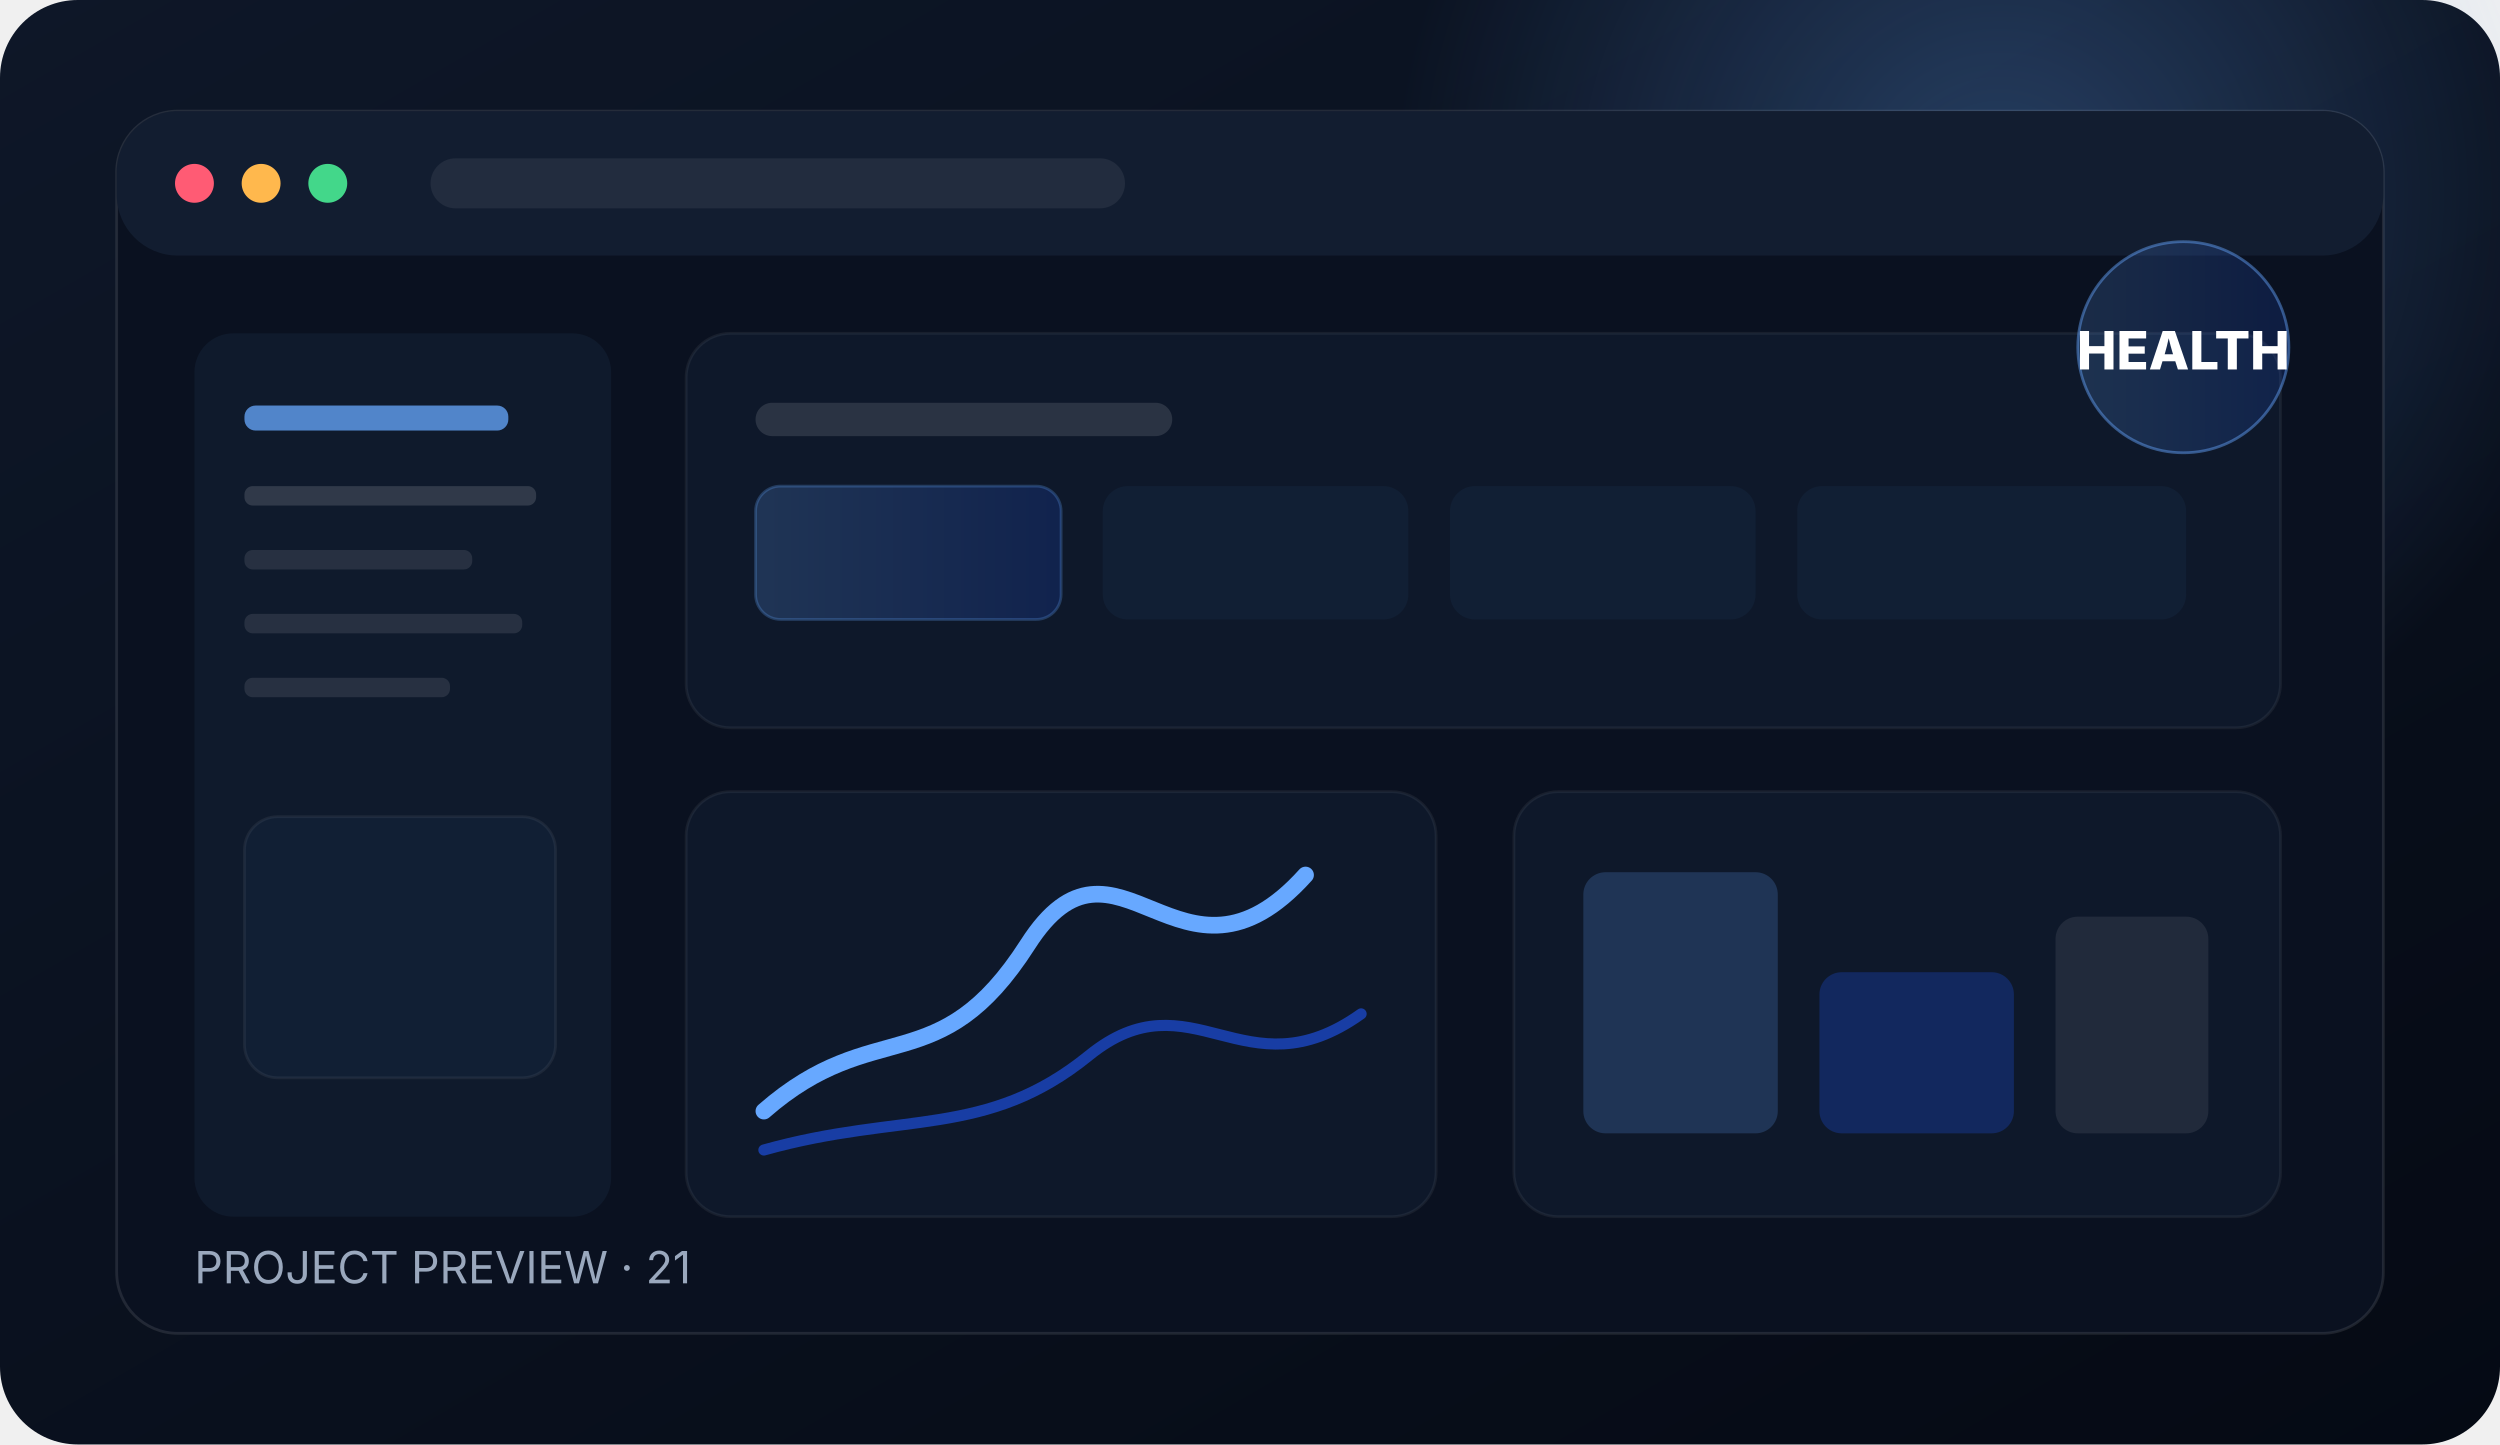
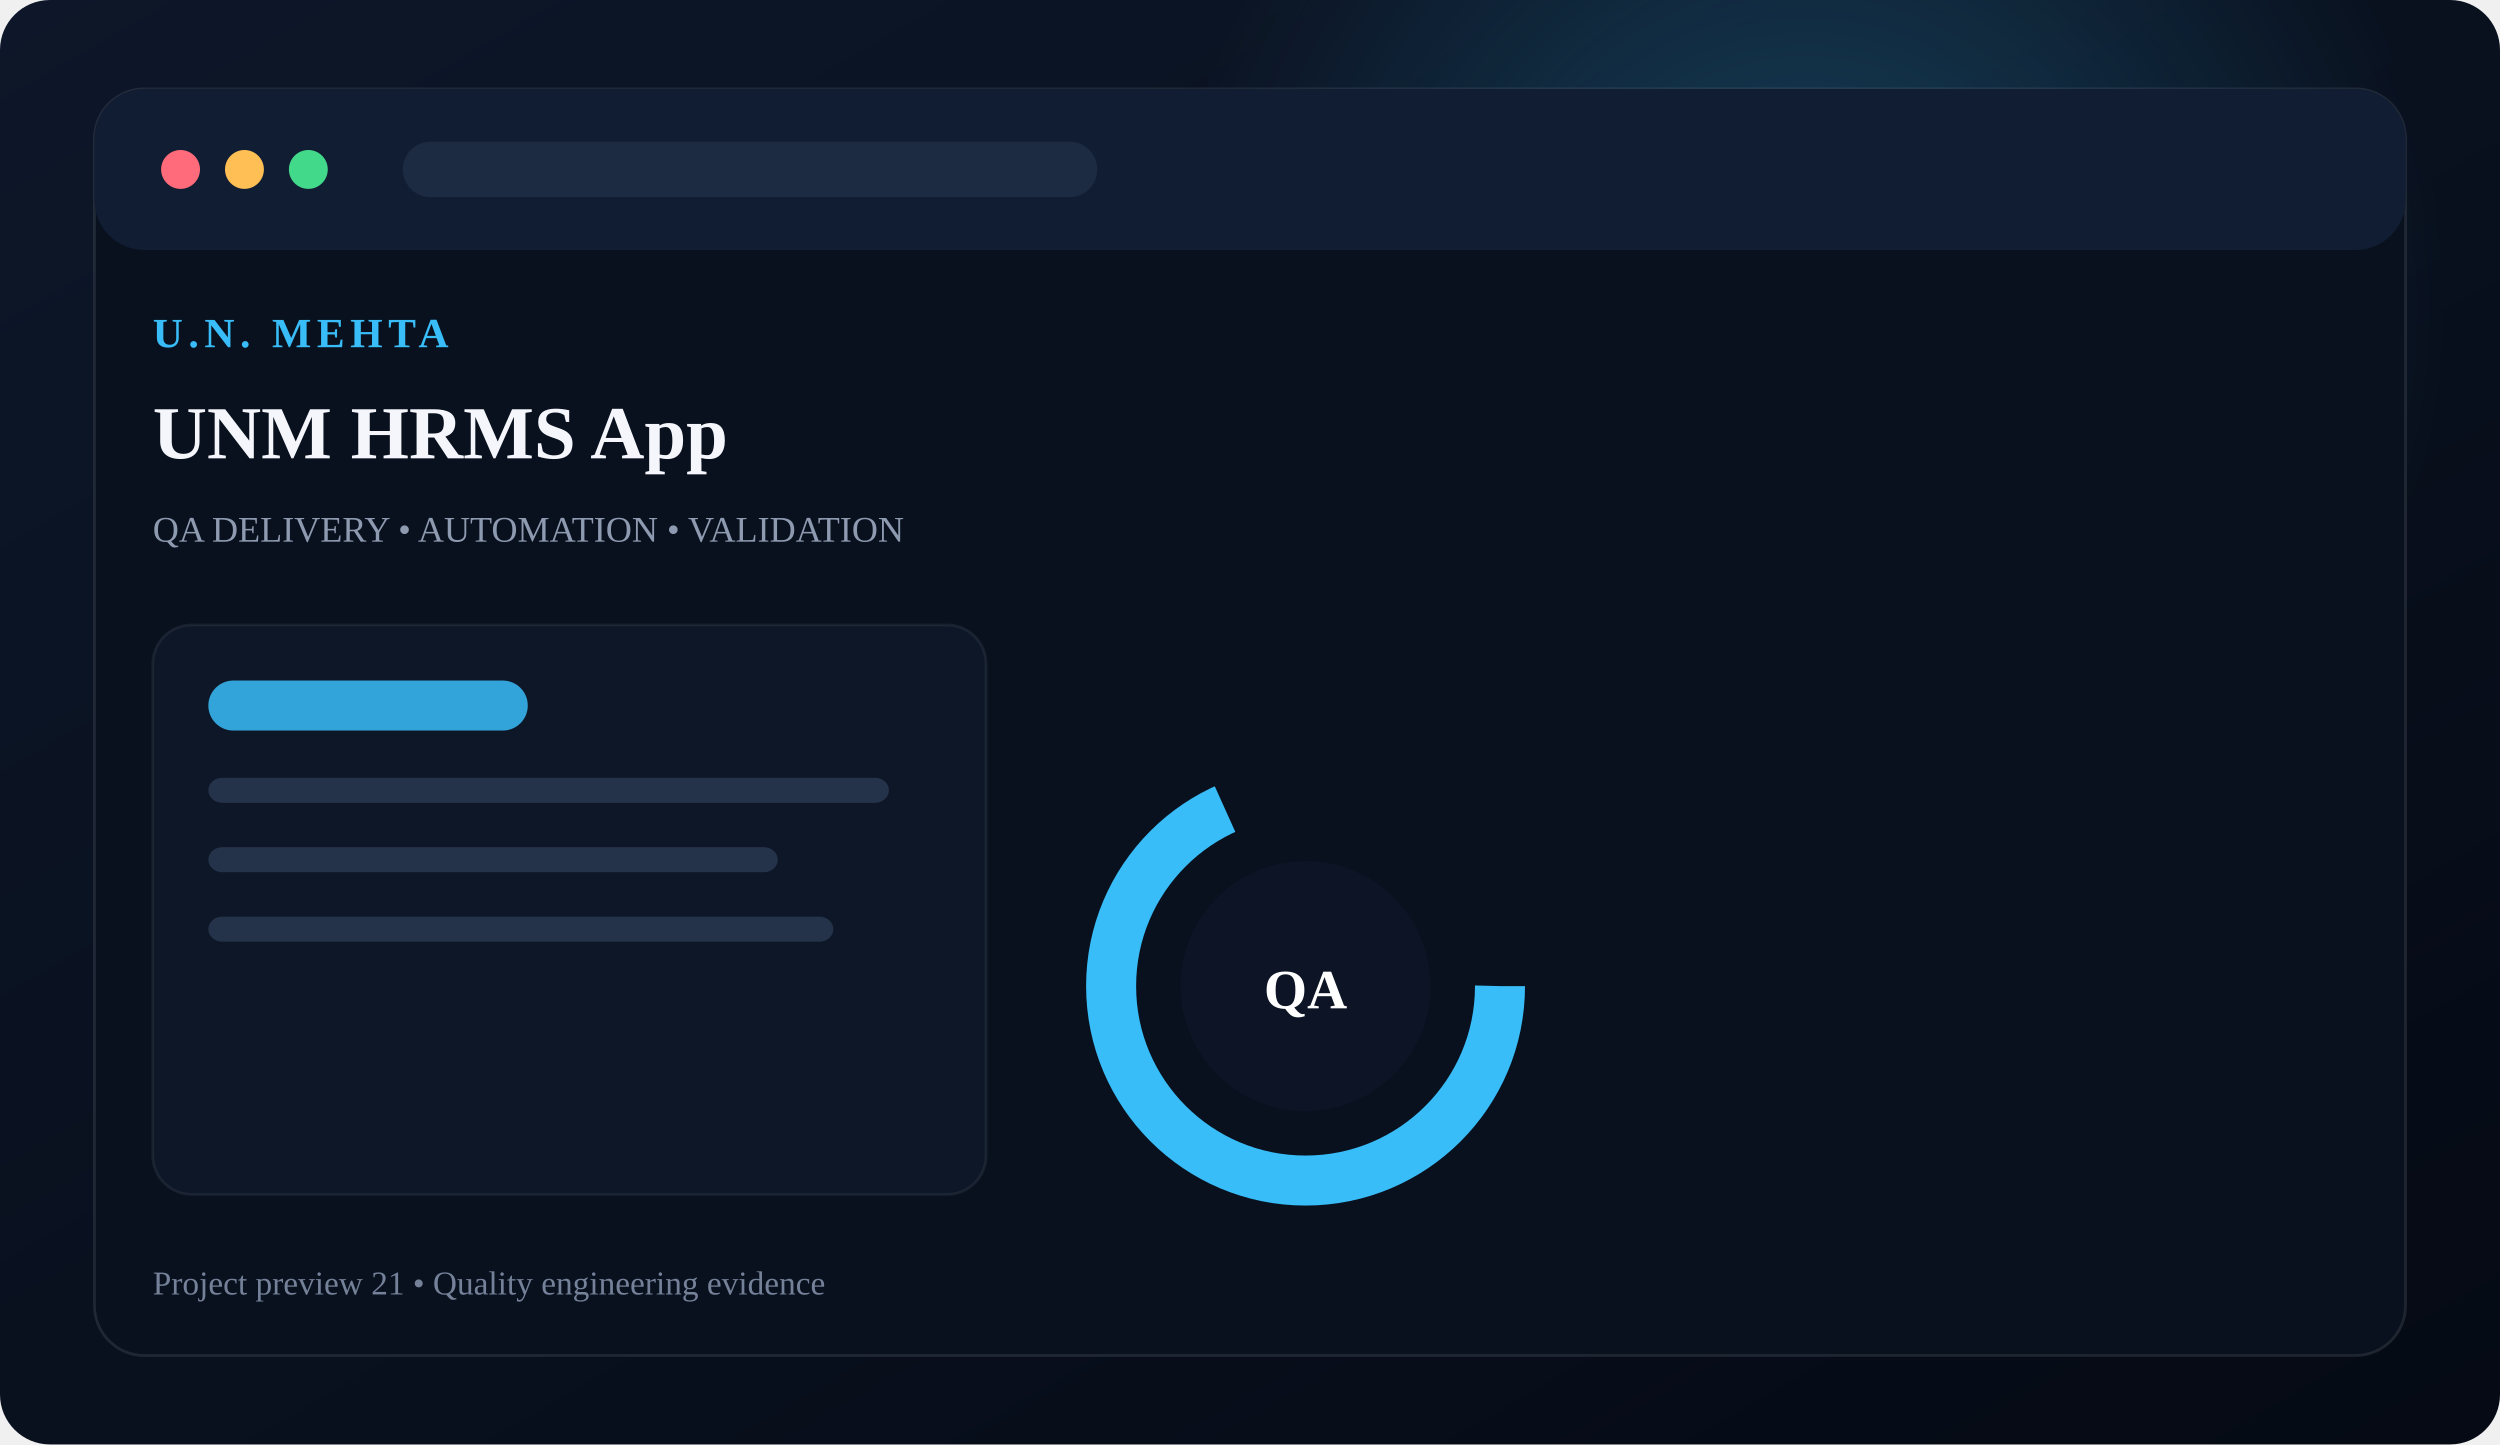
<svg xmlns="http://www.w3.org/2000/svg" viewBox="0 0 900 520">
  <defs>
    <linearGradient id="bg" x1="0" y1="0" x2="1" y2="1">
-       <stop offset="0" stop-color="#0e1728" />
+       <stop offset="0" stop-color="#0d1729" />
      <stop offset="1" stop-color="#050a14" />
    </linearGradient>
-     <linearGradient id="accent" x1="0" y1="0" x2="1" y2="0">
-       <stop offset="0" stop-color="#67a8ff" />
-       <stop offset="1" stop-color="#1d4ed8" />
-     </linearGradient>
-     <radialGradient id="glow">
-       <stop offset="0" stop-color="#67a8ff" stop-opacity=".30" />
-       <stop offset="1" stop-color="#67a8ff" stop-opacity="0" />
+     <radialGradient id="g">
+       <stop offset="0" stop-color="#38bdf8" stop-opacity=".28" />
+       <stop offset="1" stop-color="#38bdf8" stop-opacity="0" />
    </radialGradient>
-     <filter id="shadow">
-       <feDropShadow dx="0" dy="18" stdDeviation="20" flood-color="#000" flood-opacity=".45" />
-     </filter>
  </defs>
-   <rect width="900" height="520" rx="28" fill="url(#bg)" />
-   <circle cx="720" cy="70" r="220" fill="url(#glow)" />
-   <rect x="42" y="40" width="816" height="440" rx="22" fill="#0a1120" stroke="#ffffff" stroke-opacity=".10" />
-   <rect x="42" y="40" width="816" height="52" rx="22" fill="#121d30" />
-   <circle cx="70" cy="66" r="7" fill="#ff5b74" />
-   <circle cx="94" cy="66" r="7" fill="#ffb84d" />
-   <circle cx="118" cy="66" r="7" fill="#43d78a" />
-   <rect x="155" y="57" width="250" height="18" rx="9" fill="#ffffff" fill-opacity=".07" />
-   <rect x="70" y="120" width="150" height="318" rx="14" fill="#0f1a2c" />
-   <rect x="88" y="146" width="95" height="9" rx="4" fill="#67a8ff" fill-opacity=".75" />
-   <rect x="88" y="175" width="105" height="7" rx="3" fill="#ffffff" fill-opacity=".14" />
-   <rect x="88" y="198" width="82" height="7" rx="3" fill="#ffffff" fill-opacity=".10" />
-   <rect x="88" y="221" width="100" height="7" rx="3" fill="#ffffff" fill-opacity=".10" />
-   <rect x="88" y="244" width="74" height="7" rx="3" fill="#ffffff" fill-opacity=".10" />
-   <rect x="88" y="294" width="112" height="94" rx="12" fill="#111f34" stroke="#ffffff" stroke-opacity=".06" />
-   <rect x="247" y="120" width="574" height="142" rx="16" fill="#0e182a" stroke="#ffffff" stroke-opacity=".06" />
-   <rect x="272" y="145" width="150" height="12" rx="6" fill="#ffffff" fill-opacity=".12" />
-   <rect x="272" y="175" width="110" height="48" rx="9" fill="url(#accent)" fill-opacity=".20" stroke="#67a8ff" stroke-opacity=".25" />
-   <rect x="397" y="175" width="110" height="48" rx="9" fill="#111f34" />
-   <rect x="522" y="175" width="110" height="48" rx="9" fill="#111f34" />
-   <rect x="647" y="175" width="140" height="48" rx="9" fill="#111f34" />
-   <rect x="247" y="285" width="270" height="153" rx="16" fill="#0e182a" stroke="#ffffff" stroke-opacity=".06" />
-   <path d="M275 400 C315 365 338 390 370 340 S425 365 470 315" fill="none" stroke="#67a8ff" stroke-width="6" stroke-linecap="round" />
-   <path d="M275 414 C325 400 355 410 392 380 S448 395 490 365" fill="none" stroke="#1d4ed8" stroke-opacity=".7" stroke-width="4" stroke-linecap="round" />
-   <rect x="545" y="285" width="276" height="153" rx="16" fill="#0e182a" stroke="#ffffff" stroke-opacity=".06" />
-   <rect x="570" y="314" width="70" height="94" rx="8" fill="#67a8ff" fill-opacity=".20" />
-   <rect x="655" y="350" width="70" height="58" rx="8" fill="#1d4ed8" fill-opacity=".30" />
-   <rect x="740" y="330" width="55" height="78" rx="8" fill="#ffffff" fill-opacity=".08" />
-   <circle cx="786" cy="125" r="38" fill="url(#accent)" fill-opacity=".18" stroke="#67a8ff" stroke-opacity=".45" />
-   <text x="786" y="133" text-anchor="middle" font-family="Inter,Arial,sans-serif" font-size="19" font-weight="800" fill="#fff">HEALTH</text>
-   <text x="70" y="462" font-family="Inter,Arial,sans-serif" font-size="16" fill="#9aa8bd">PROJECT PREVIEW · 21</text>
+   <rect width="900" height="520" rx="18" fill="url(#bg)" />
+   <circle cx="650" cy="110" r="230" fill="url(#g)" />
+   <rect x="34" y="32" width="832" height="456" rx="18" fill="#09111f" stroke="#ffffff18" />
+   <rect x="34" y="32" width="832" height="58" rx="18" fill="#111d32" />
+   <circle cx="65" cy="61" r="7" fill="#ff6b7a" />
+   <circle cx="88" cy="61" r="7" fill="#ffbf55" />
+   <circle cx="111" cy="61" r="7" fill="#42d98b" />
+   <rect x="145" y="51" width="250" height="20" rx="10" fill="#1c2a42" />
+   <text x="55" y="125" fill="#38bdf8" font-size="15" font-weight="800" letter-spacing="2">U.N. MEHTA</text>
+   <text x="55" y="165" fill="#f4f6fb" font-size="27" font-weight="800">UNM HRMS App</text>
+   <text x="55" y="195" fill="#8e9ab0" font-size="13">QA DELIVERY • AUTOMATION • VALIDATION</text>
+   <rect x="55" y="225" width="300" height="205" rx="14" fill="#0d1728" stroke="#ffffff10" />
+   <rect x="75" y="245" width="115" height="18" rx="9" fill="#38bdf8" opacity=".85" />
+   <rect x="75" y="280" width="245" height="9" rx="5" fill="#25334a" />
+   <rect x="75" y="305" width="205" height="9" rx="5" fill="#25334a" />
+   <rect x="75" y="330" width="225" height="9" rx="5" fill="#25334a" />
+   <circle cx="470" cy="355" r="70" fill="none" stroke="#38bdf8" stroke-width="18" stroke-dasharray="300 140" />
+   <circle cx="470" cy="355" r="45" fill="#0c1425" />
+   <text x="470" y="363" text-anchor="middle" fill="#fff" font-size="20" font-weight="700">QA</text>
+   <text x="55" y="466" fill="#748198" font-size="12">Project preview 21 • Quality engineering evidence</text>
</svg>
